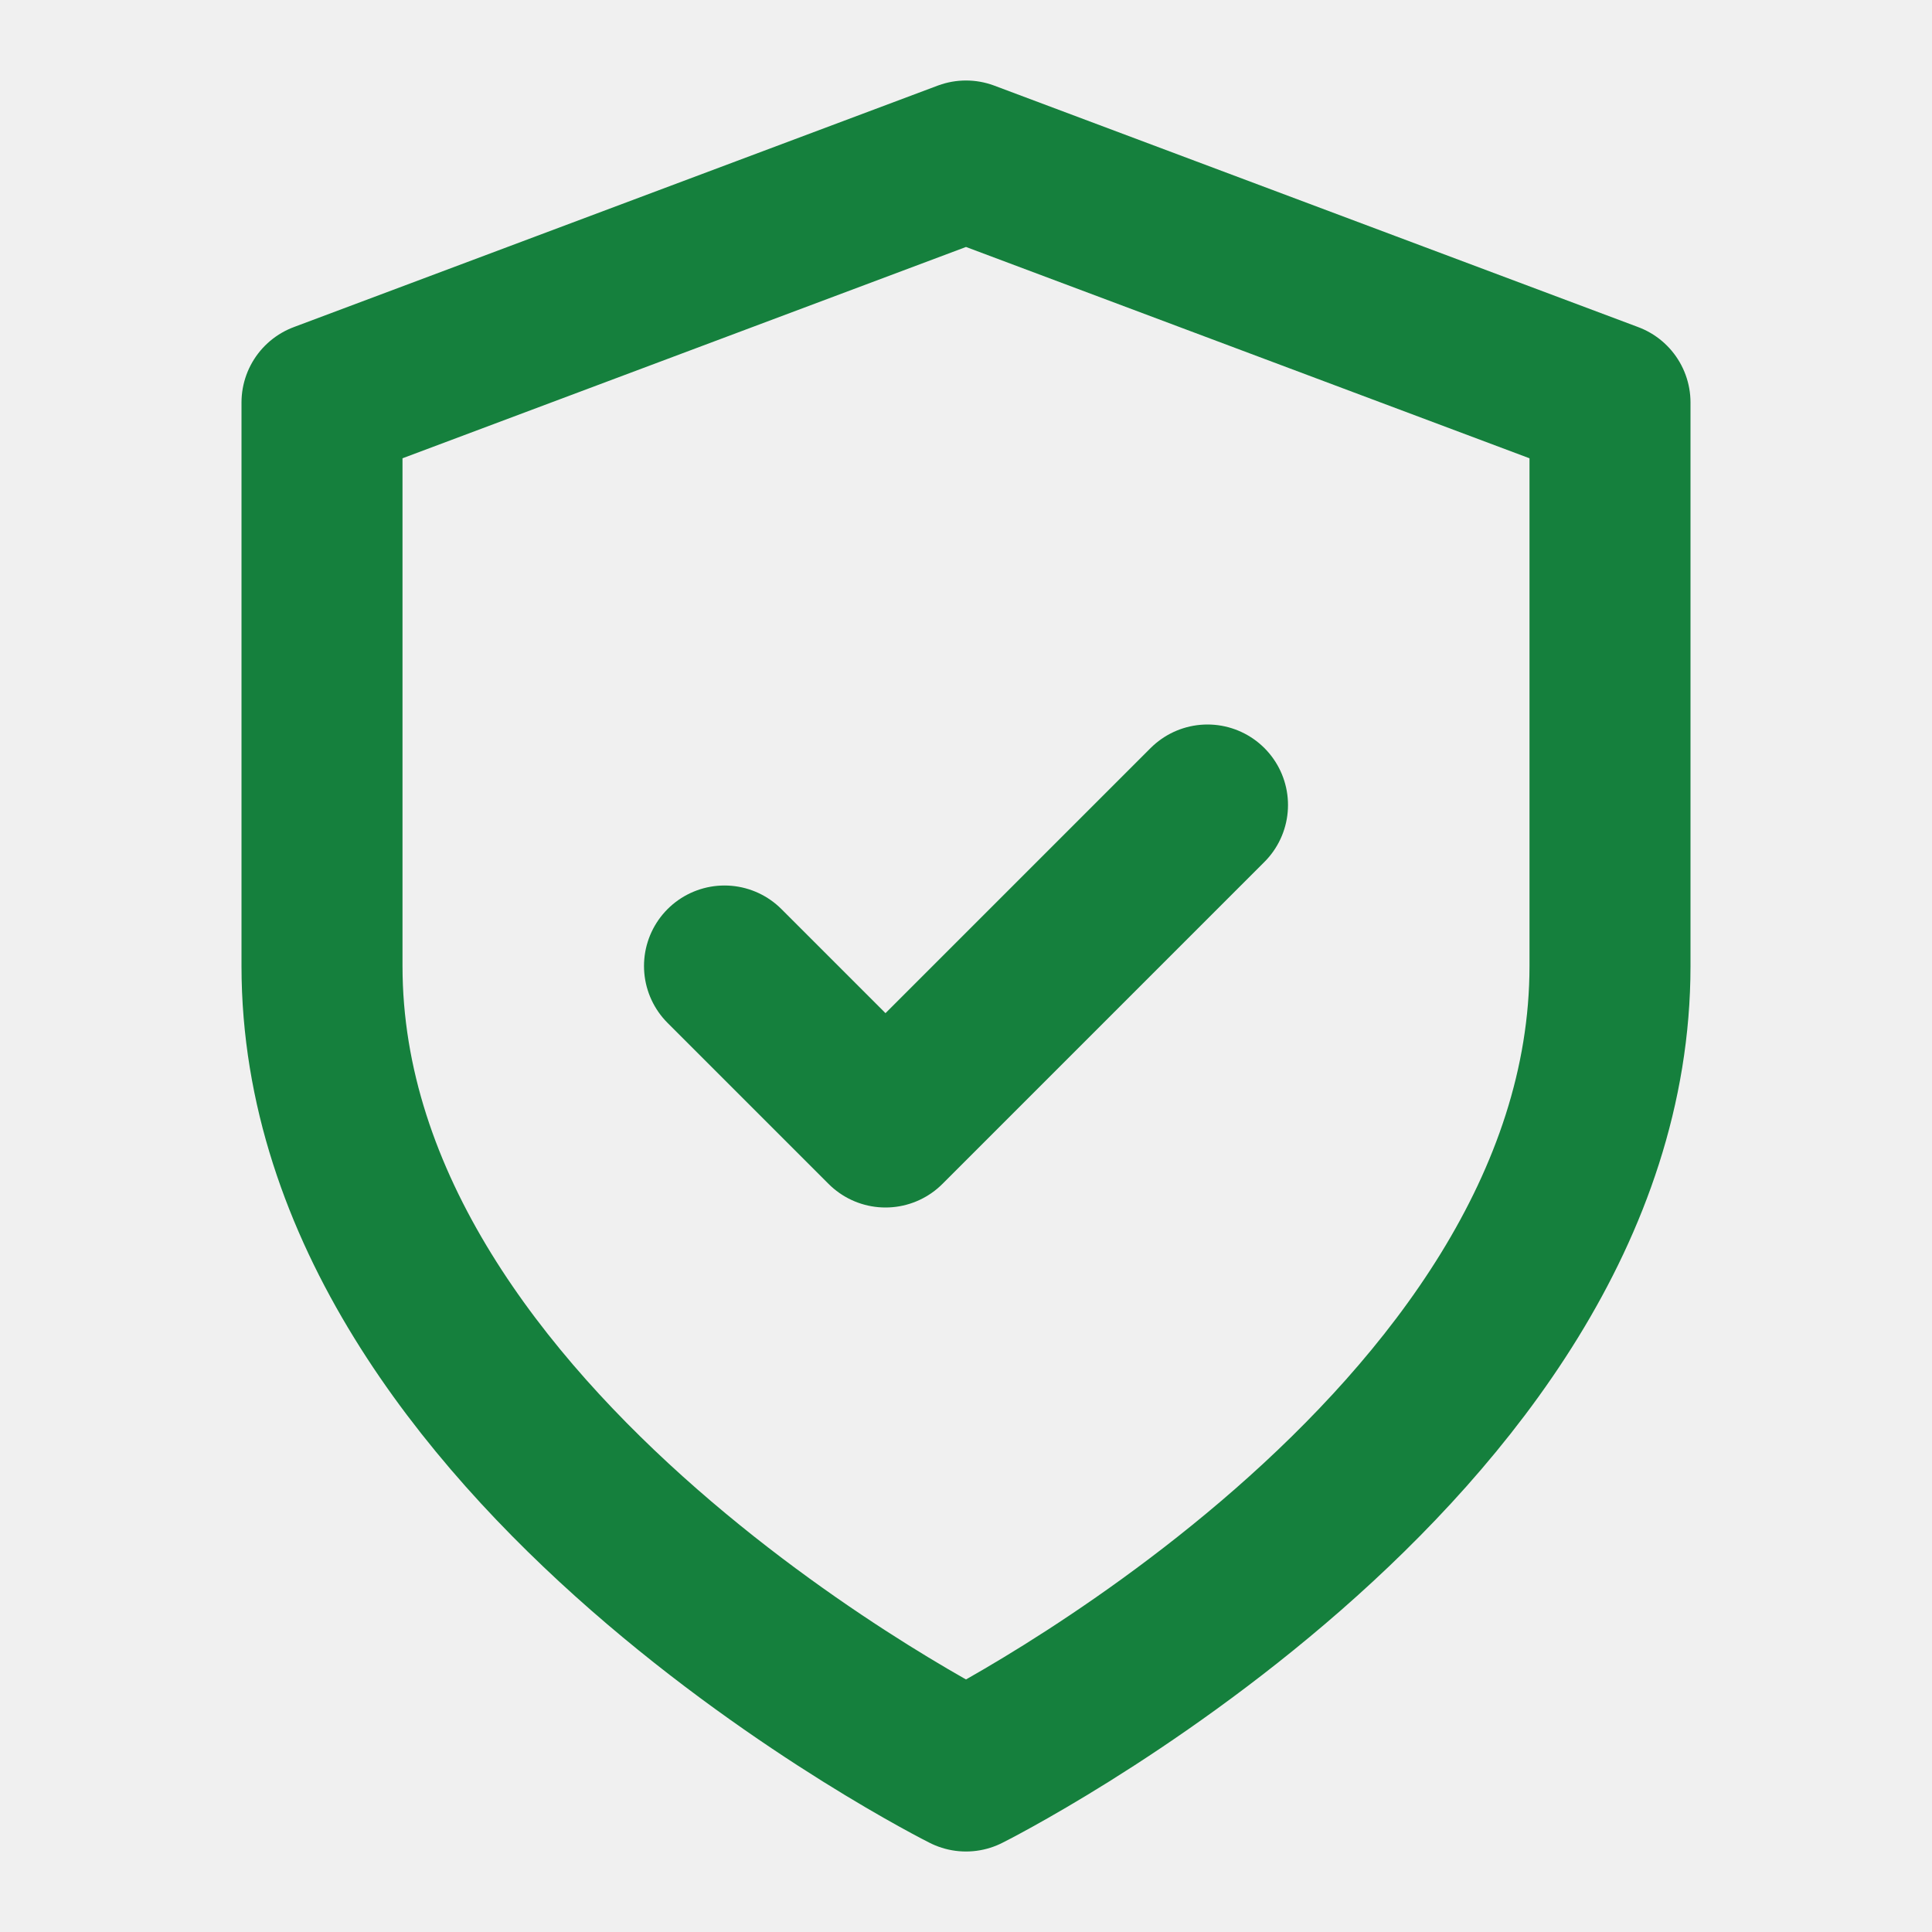
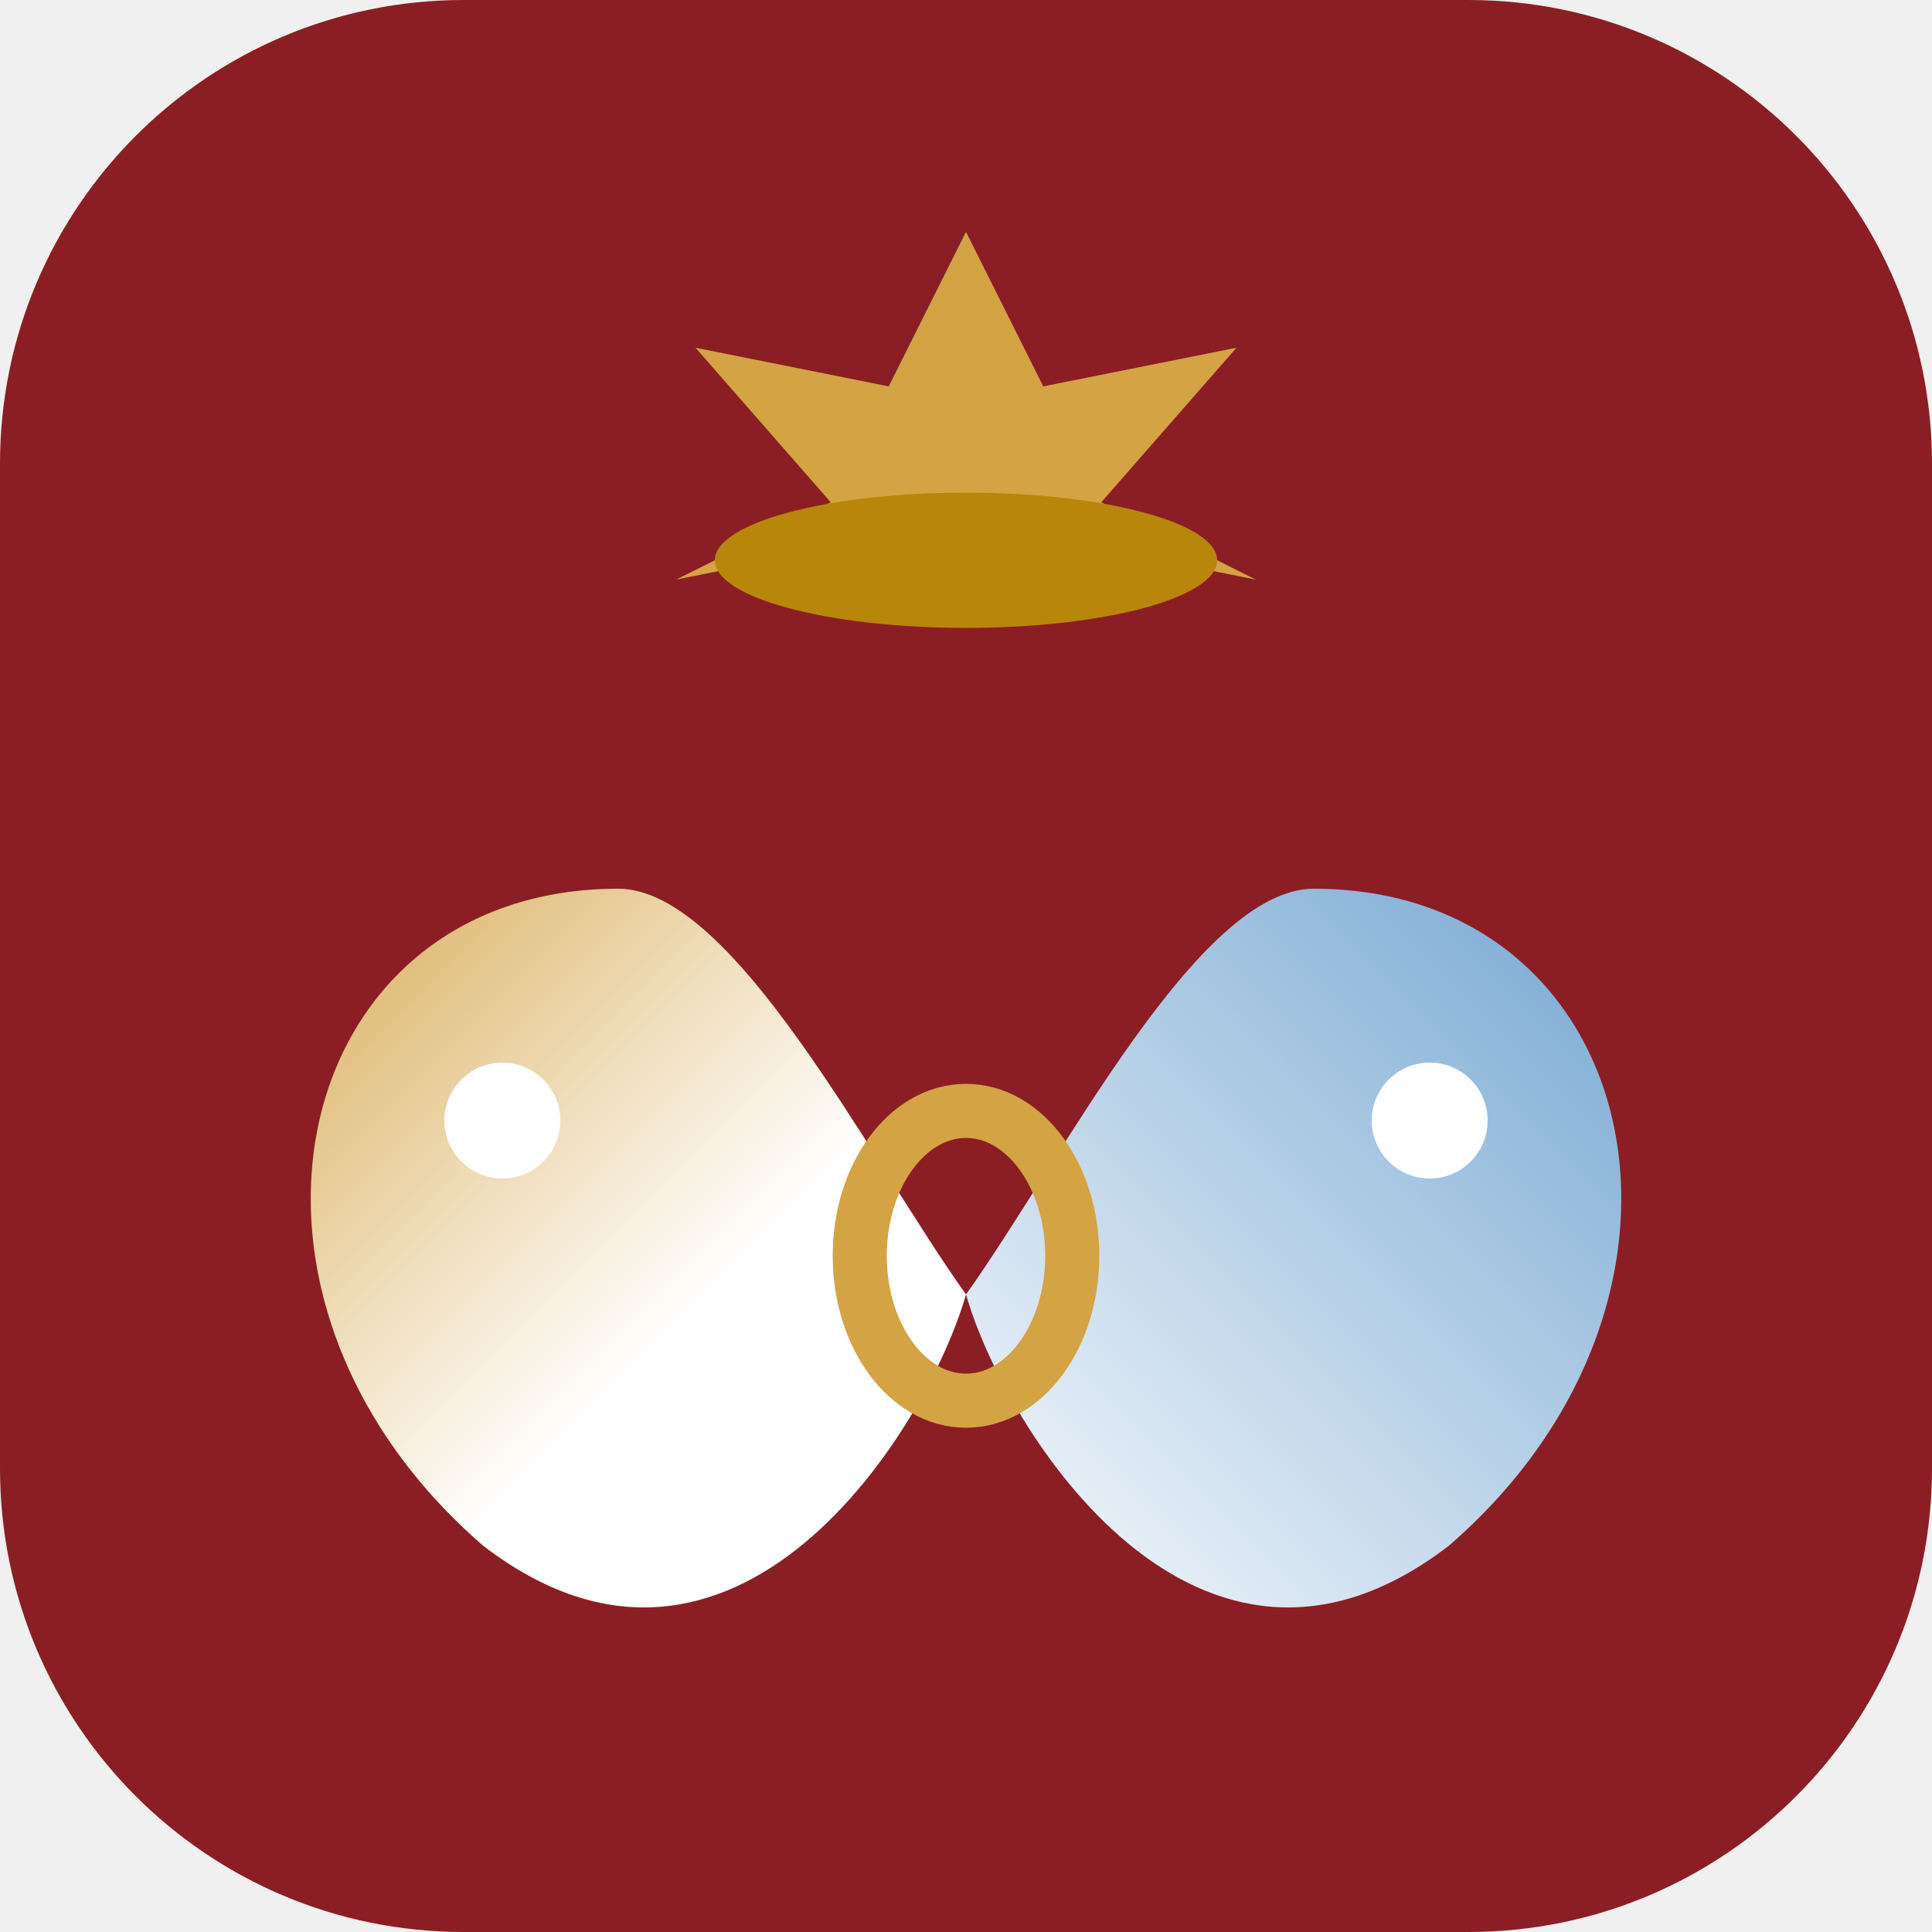
- <svg xmlns="http://www.w3.org/2000/svg" viewBox="0 0 24 24" fill="none" stroke="#15803d" stroke-width="2" stroke-linecap="round" stroke-linejoin="round">
-   <path d="M12 22s8-4 8-10V5l-8-3-8 3v7c0 6 8 10 8 10z" />
-   <path d="m9 12 2 2 4-4" />
+ <svg xmlns="http://www.w3.org/2000/svg" viewBox="0 0 100 100" fill="none">
+   <rect width="100" height="100" rx="24" fill="#8B1E24" />
+   <path d="M50 12 L54 20 L64 18 L57 26 L65 30 L50 27 L35 30 L43 26 L36 18 L46 20 Z" fill="#D4A343" />
+   <ellipse cx="50" cy="29" rx="13" ry="3.5" fill="#B8860B" />
+   <path d="M32 46 C15 46 10 67 25 80 C38 90 48 74 50 67 C45 60 38 46 32 46 Z" fill="url(#favBride)" />
+   <path d="M68 46 C85 46 90 67 75 80 C62 90 52 74 50 67 C55 60 62 46 68 46 Z" fill="url(#favGroom)" />
+   <ellipse cx="50" cy="65" rx="5.5" ry="7.5" fill="none" stroke="#D4A343" stroke-width="2.8" />
+   <circle cx="26" cy="58" r="3" fill="#FFFFFF" />
+   <circle cx="74" cy="58" r="3" fill="#FFFFFF" />
+   <defs>
+     <linearGradient id="favBride" x1="10" y1="46" x2="50" y2="86" gradientUnits="userSpaceOnUse">
+       <stop stop-color="#D4A343" />
+       <stop offset="0.6" stop-color="#FFFFFF" />
+     </linearGradient>
+     <linearGradient id="favGroom" x1="90" y1="46" x2="50" y2="86" gradientUnits="userSpaceOnUse">
+       <stop stop-color="#6BA0CE" />
+       <stop offset="1" stop-color="#FFFFFF" />
+     </linearGradient>
+   </defs>
</svg>
